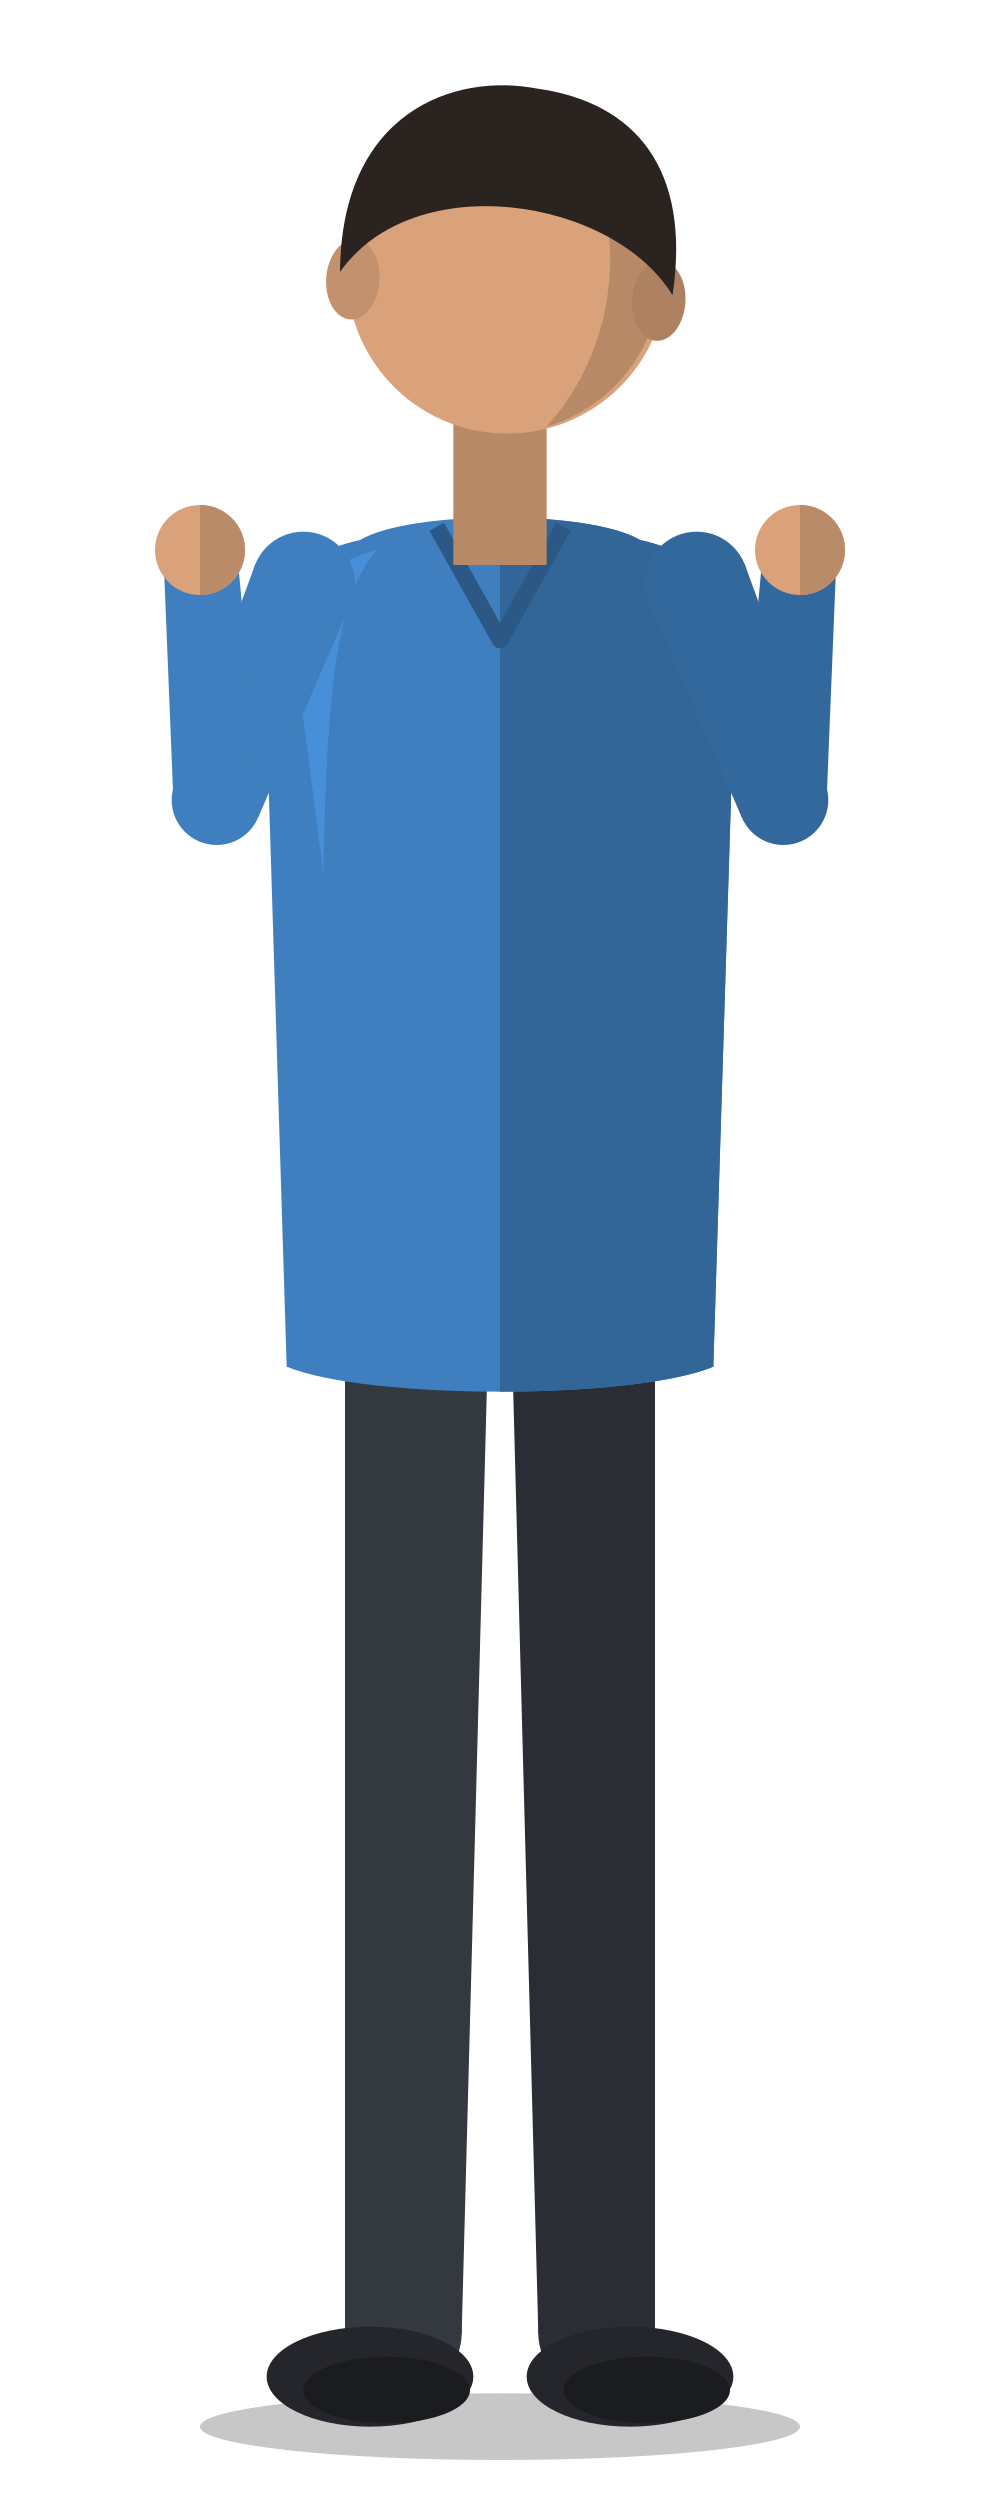
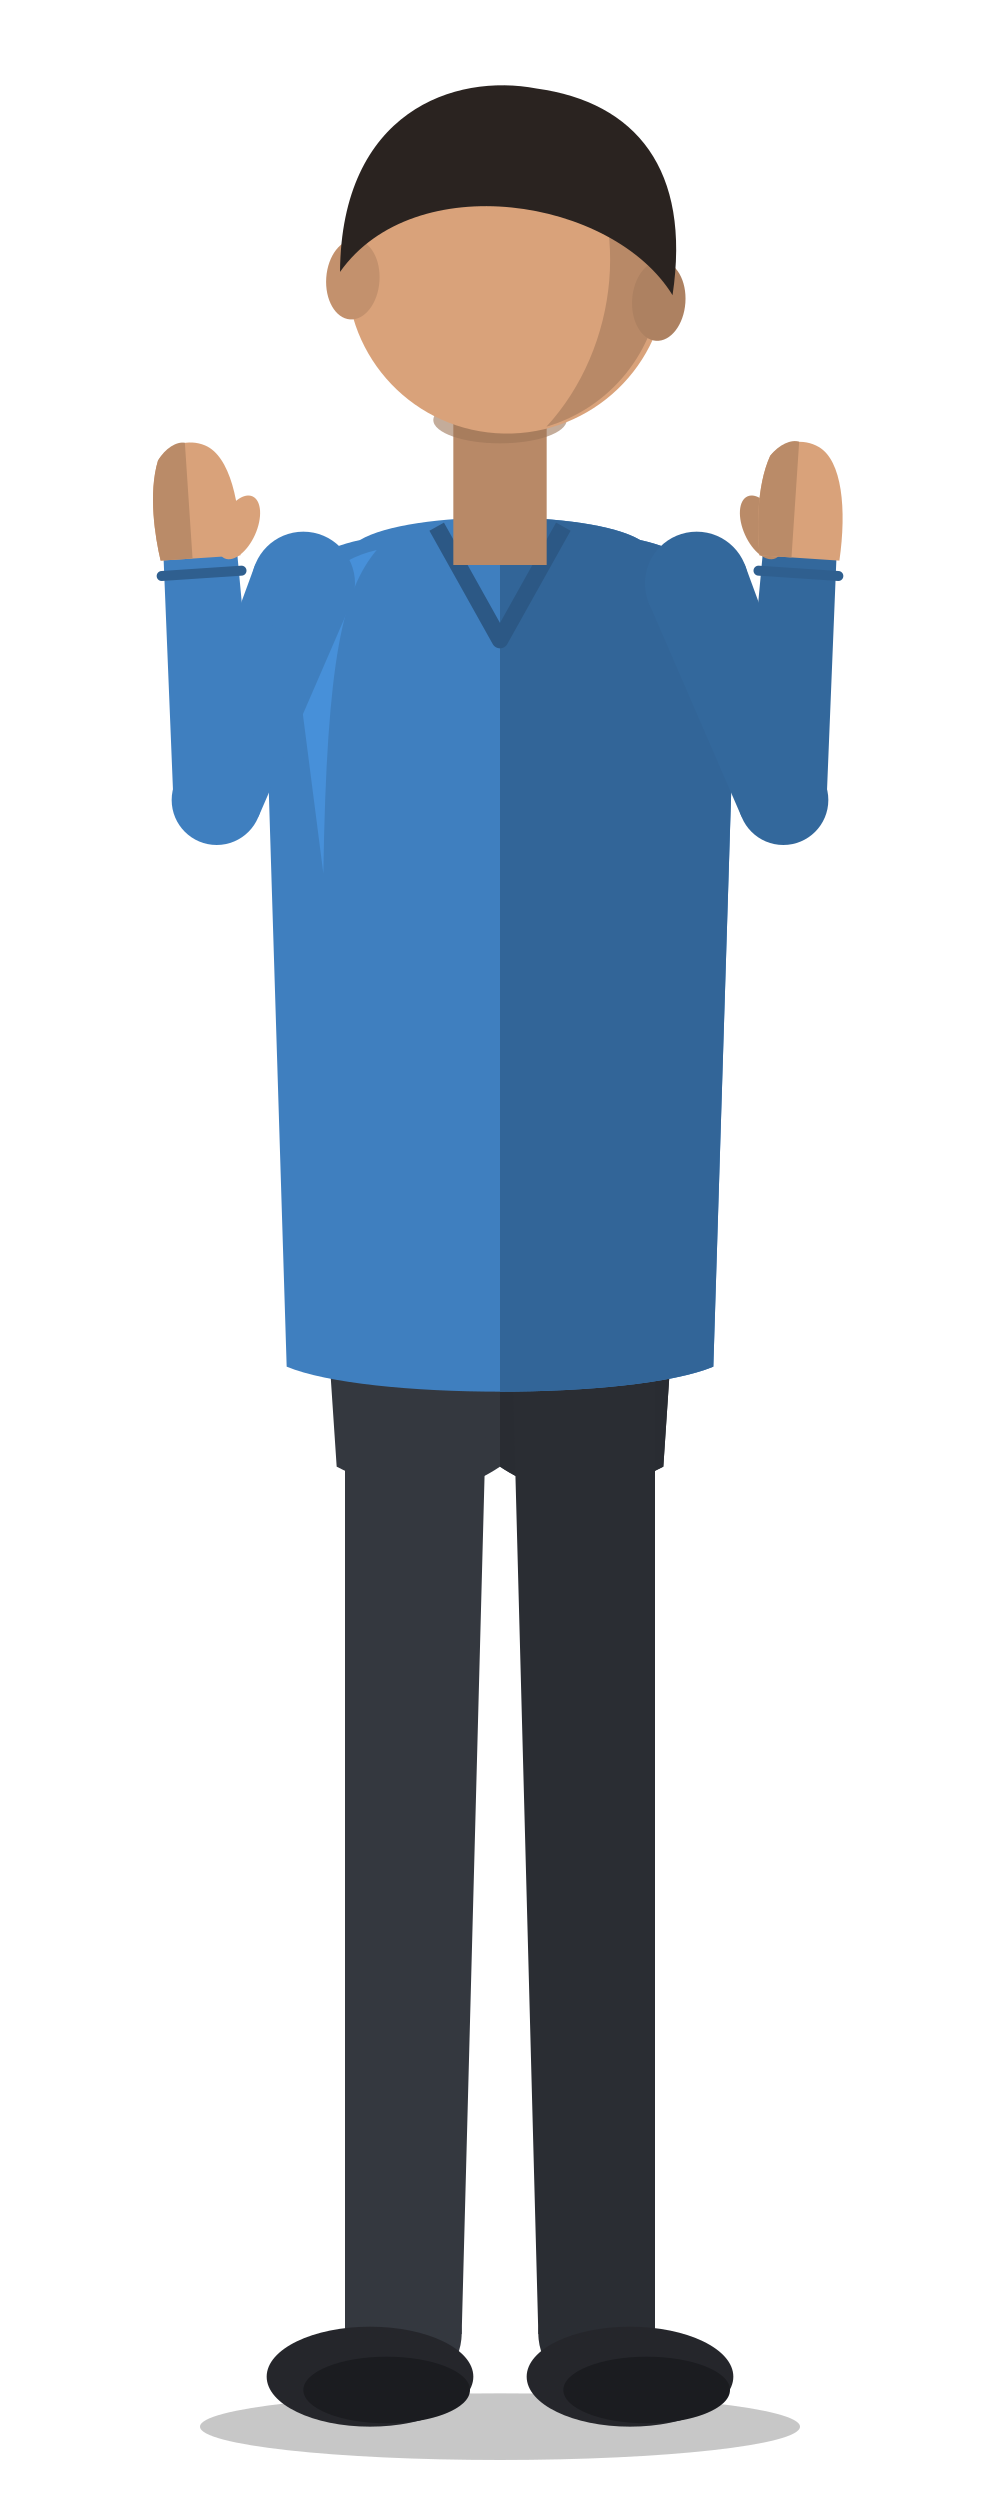
<svg xmlns="http://www.w3.org/2000/svg" viewBox="0 0 600 1500" width="600" height="1500">
  <defs>
    <clipPath id="x1">
+       <path d="M196,790 L404,790 L398,880 C360,900 330,900 300,880 C270,900 240,900 202,880 Z" />
+     </clipPath>
+     <clipPath id="x2">
      <path d="M216,324 C246,306 354,306 384,324 C430,334 446,364 440,434 L428,820 C380,840 220,840 172,820 L160,434 C154,364 170,334 216,324 Z" />
    </clipPath>
  </defs>
  <ellipse cx="300" cy="1456" rx="180" ry="20" fill="#000" opacity="0.22" />
  <g transform="translate(300,0) scale(1.000,1) translate(-300,0)">
+     <path d="M196,790 L404,790 L398,880 C360,900 330,900 300,880 C270,900 240,900 202,880 Z" fill="#34383f" />
+     <rect x="300" y="0" width="600" height="1500" fill="#292c32" clip-path="url(#x1)" />
    <g transform="translate(250,800) scale(1,1) translate(-250,-800)">
      <path d="M207.0,799.4 L207.0,1399.5 L277.0,1400.5 L293.0,800.6 Z" fill="#34383f" />
      <circle cx="250" cy="800" r="43.0" fill="#34383f" />
      <circle cx="242" cy="1400" r="35.0" fill="#34383f" />
      <ellipse cx="222" cy="1426" rx="62" ry="30" fill="#25262b" />
      <ellipse cx="232" cy="1434" rx="50" ry="20" fill="#1b1c20" />
    </g>
    <g transform="translate(350,800) scale(1,1) translate(-350,-800)">
      <path d="M307.0,800.6 L323.0,1400.5 L393.0,1399.5 L393.0,799.4 Z" fill="#2a2d33" />
      <circle cx="350" cy="800" r="43.0" fill="#2a2d33" />
      <circle cx="358" cy="1400" r="35.0" fill="#2a2d33" />
      <ellipse cx="378" cy="1426" rx="62" ry="30" fill="#25262b" />
      <ellipse cx="388" cy="1434" rx="50" ry="20" fill="#1b1c20" />
    </g>
    <path d="M216,324 C246,306 354,306 384,324 C430,334 446,364 440,434 L428,820 C380,840 220,840 172,820 L160,434 C154,364 170,334 216,324 Z" fill="#3f7fbf" />
-     <rect x="300" y="0" width="600" height="1500" fill="#326598" clip-path="url(#x1)" />
-     <path d="M176,384 C182,354 200,336 226,330 C206,354 196,394 194,524 Z" fill="#4790d9" clip-path="url(#x1)" />
+     <rect x="300" y="0" width="600" height="1500" fill="#326598" clip-path="url(#x2)" />
+     <path d="M176,384 C182,354 200,336 226,330 C206,354 196,394 194,524 Z" fill="#4790d9" clip-path="url(#x2)" />
    <path d="M262,316 L300,384 L338,316" fill="none" stroke="#2c5885" stroke-width="10" stroke-linejoin="round" />
  </g>
+   <g transform="rotate(4 300 224)" />
  <rect x="272" y="233" width="56" height="106" fill="#b88967" />
+   <ellipse cx="300" cy="252" rx="40" ry="14" fill="#9c7457" opacity="0.6" />
  <g transform="rotate(4 300 224)">
    <circle cx="300" cy="164" r="96" fill="#d9a27a" />
    <path d="M330,74 A96,96 0 0 1 330,254 C370,204 374,124 330,74 Z" fill="#b88967" />
    <ellipse cx="208" cy="174" rx="16" ry="24" fill="#c3916d" />
    <ellipse cx="392" cy="174" rx="16" ry="24" fill="#ad8161" />
    <path d="M200,170 C194,74 260,46 310,52 C370,56 406,94 400,170 C360,114 240,104 200,170 Z" fill="#2a2320" />
  </g>
  <g transform="translate(300,0) scale(1.000,1) translate(-300,0)">
    <path d="M153.2,338.5 L104.9,470.0 L155.1,490.0 L210.8,361.5 Z" fill="#3f7fbf" />
    <circle cx="182" cy="350" r="31.0" fill="#3f7fbf" />
    <circle cx="130" cy="480" r="27.0" fill="#3f7fbf" />
    <path d="M155.9,478.3 L142.0,328.5 L98.0,331.5 L104.1,481.7 Z" fill="#3f7fbf" />
    <circle cx="130" cy="480" r="26.0" fill="#3f7fbf" />
    <circle cx="120" cy="330" r="22.0" fill="#3f7fbf" />
-     <circle cx="120" cy="330" r="27" fill="#d9a27a" />
-     <path d="M120,303 A27,27 0 0 1 120,357 Z" fill="#ba8b68" />
+     <path d="M144.9,342.4 L97.0,345.6" stroke="#2f5f8f" stroke-width="6" stroke-linecap="round" />
+     <g transform="translate(120.0,330.0) rotate(176.2) scale(1.2)">
+       <ellipse cx="-20" cy="10" rx="9" ry="17" fill="#d9a27a" transform="rotate(28 -20 10)" />
+       <path d="M-20,-4 C-22,22 -18,46 -6,52 C2,56 12,54 18,46 C24,30 22,8 20,-4 Z" fill="#d9a27a" />
+       <path d="M4,-4 L20,-4 C22,8 24,30 18,46 C14,52 8,55 4,54 Z" fill="#ba8b68" />
+     </g>
    <path d="M389.2,361.5 L444.9,490.0 L495.1,470.0 L446.8,338.5 Z" fill="#33689c" />
    <circle cx="418" cy="350" r="31.0" fill="#33689c" />
    <circle cx="470" cy="480" r="27.0" fill="#33689c" />
    <path d="M495.9,481.7 L502.0,331.5 L458.0,328.5 L444.1,478.3 Z" fill="#33689c" />
    <circle cx="470" cy="480" r="26.0" fill="#33689c" />
    <circle cx="480" cy="330" r="22.0" fill="#33689c" />
-     <circle cx="480" cy="330" r="27" fill="#d9a27a" />
-     <path d="M480,303 A27,27 0 0 1 480,357 Z" fill="#ba8b68" />
+     <path d="M503.0,345.6 L455.1,342.4" stroke="#2f5f8f" stroke-width="6" stroke-linecap="round" />
+     <g transform="translate(480.0,330.0) rotate(-176.2) scale(1.2)">
+       <ellipse cx="20" cy="10" rx="9" ry="17" fill="#ba8b68" transform="rotate(-28 20 10)" />
+       <path d="M-20,-4 C-22,22 -18,46 -6,52 C2,56 12,54 18,46 C24,30 22,8 20,-4 Z" fill="#d9a27a" />
+       <path d="M4,-4 L20,-4 C22,8 24,30 18,46 C14,52 8,55 4,54 Z" fill="#ba8b68" />
+     </g>
  </g>
</svg>
